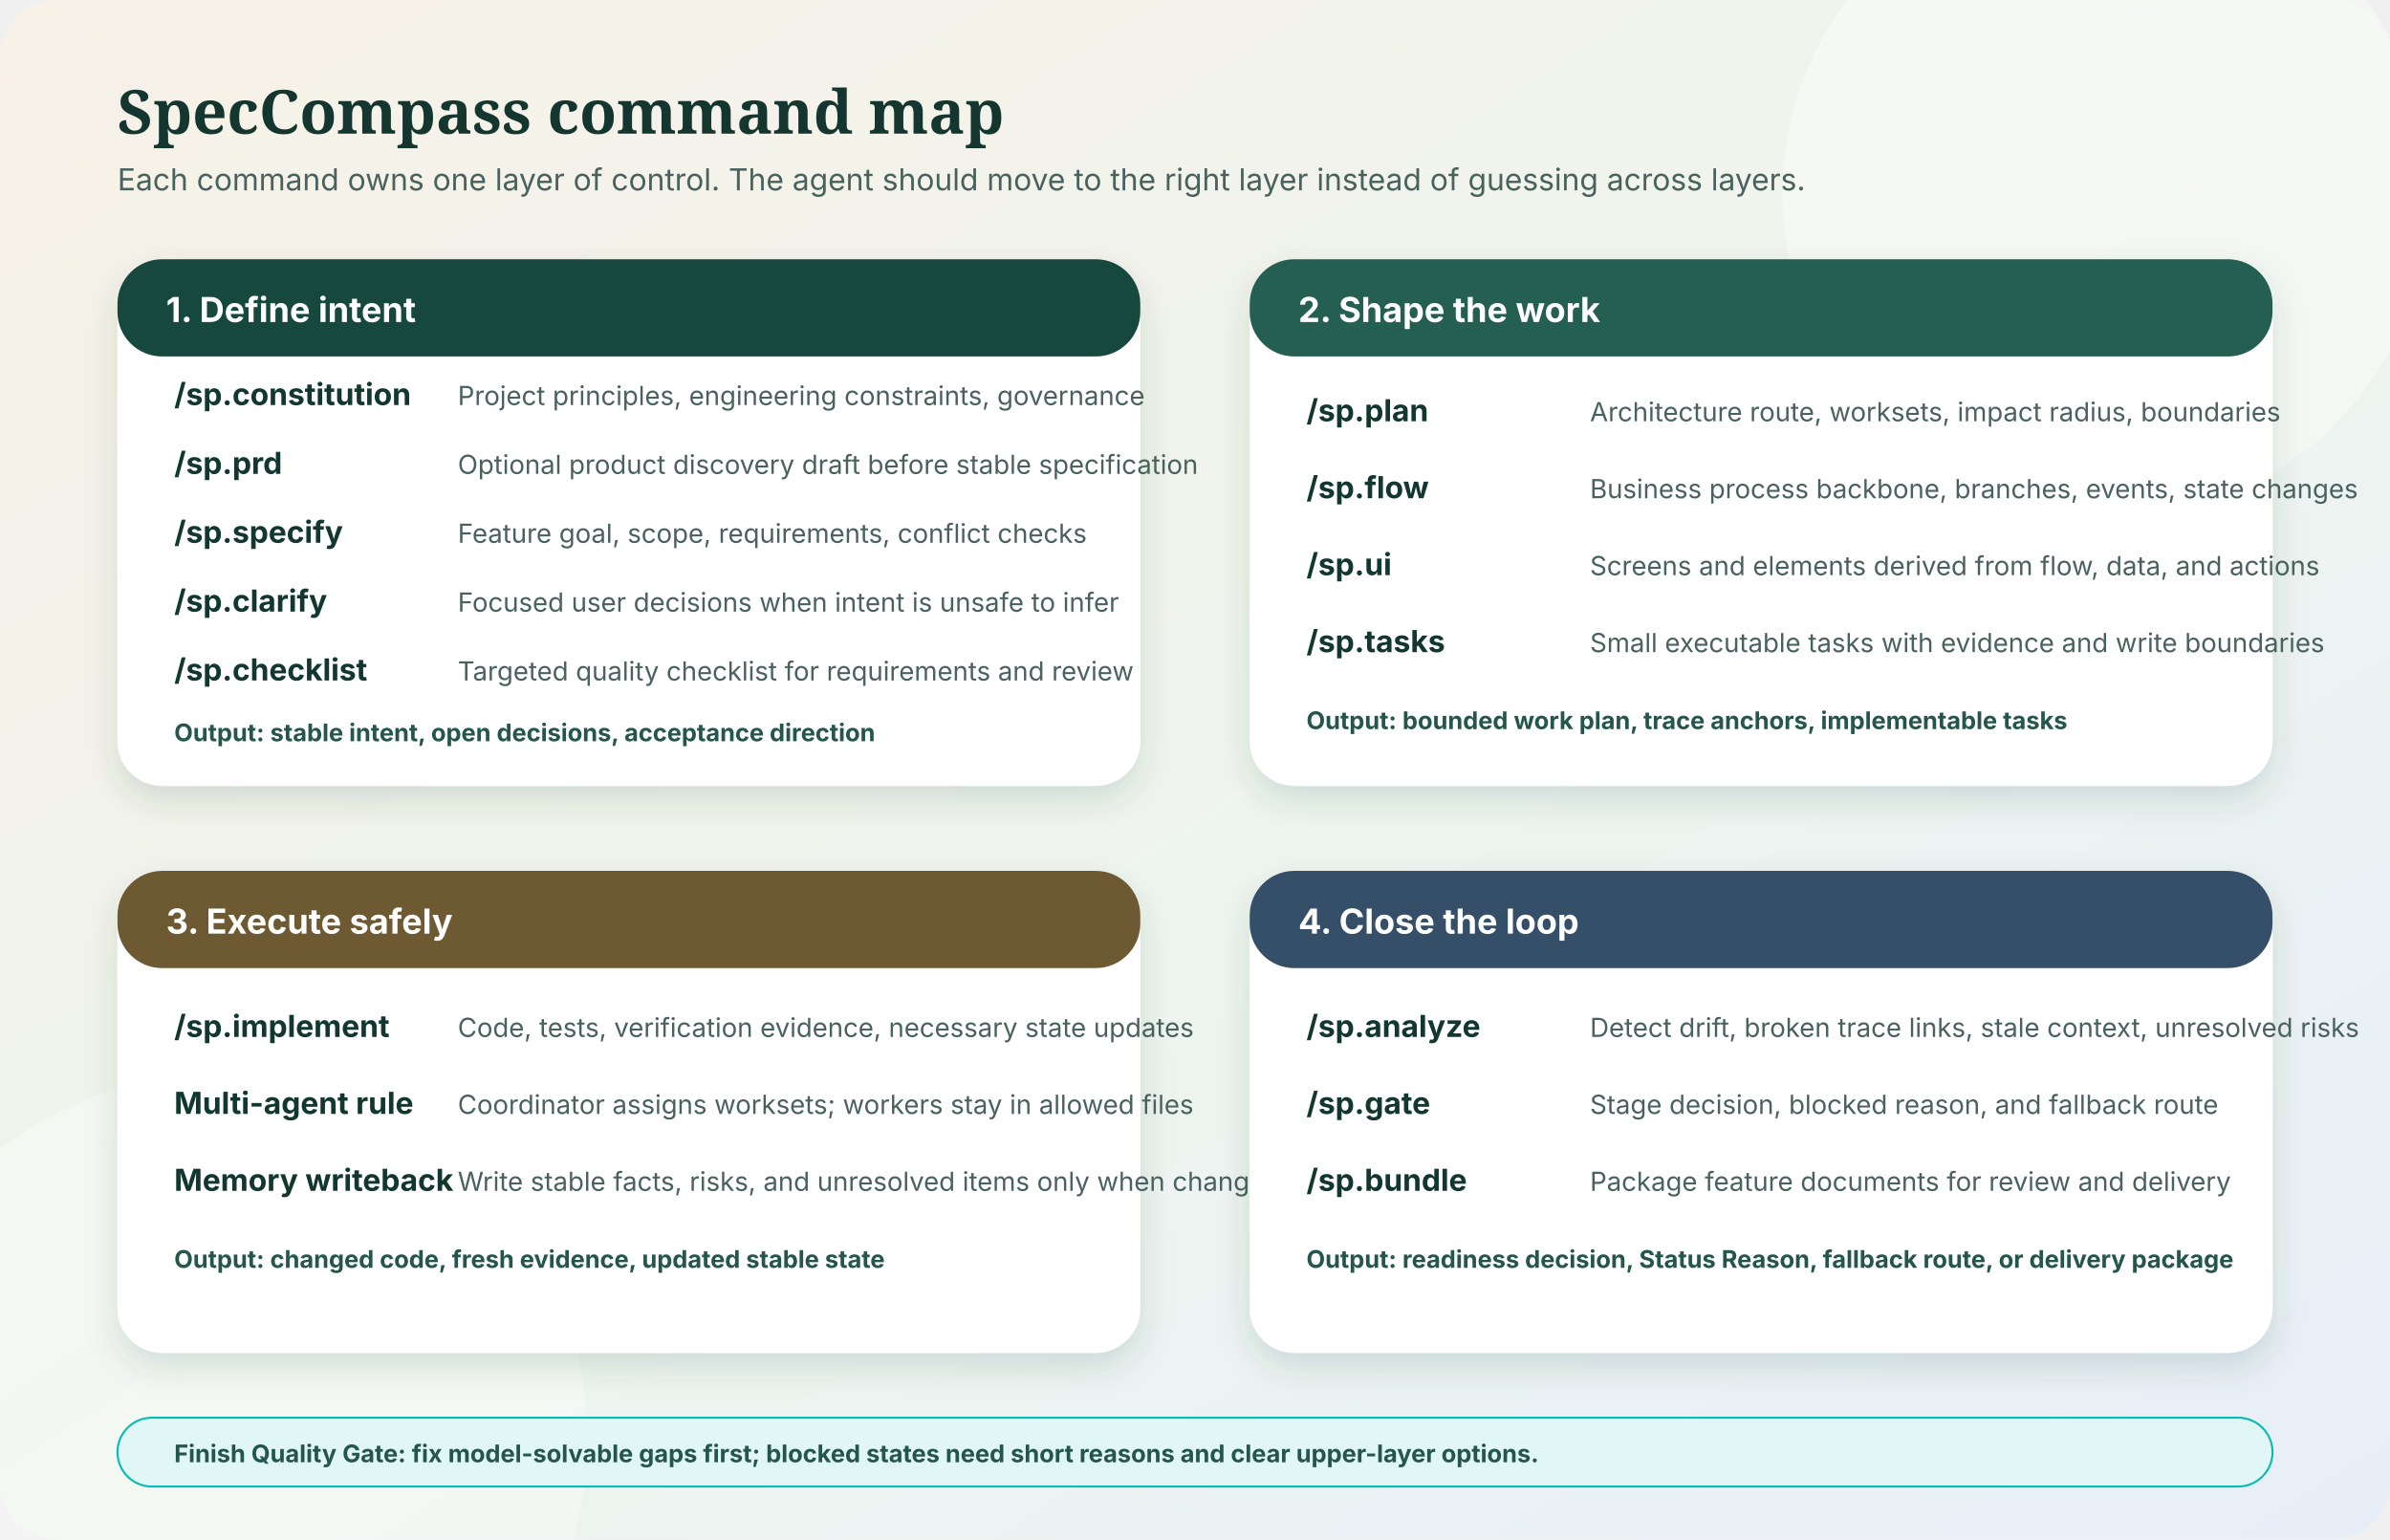
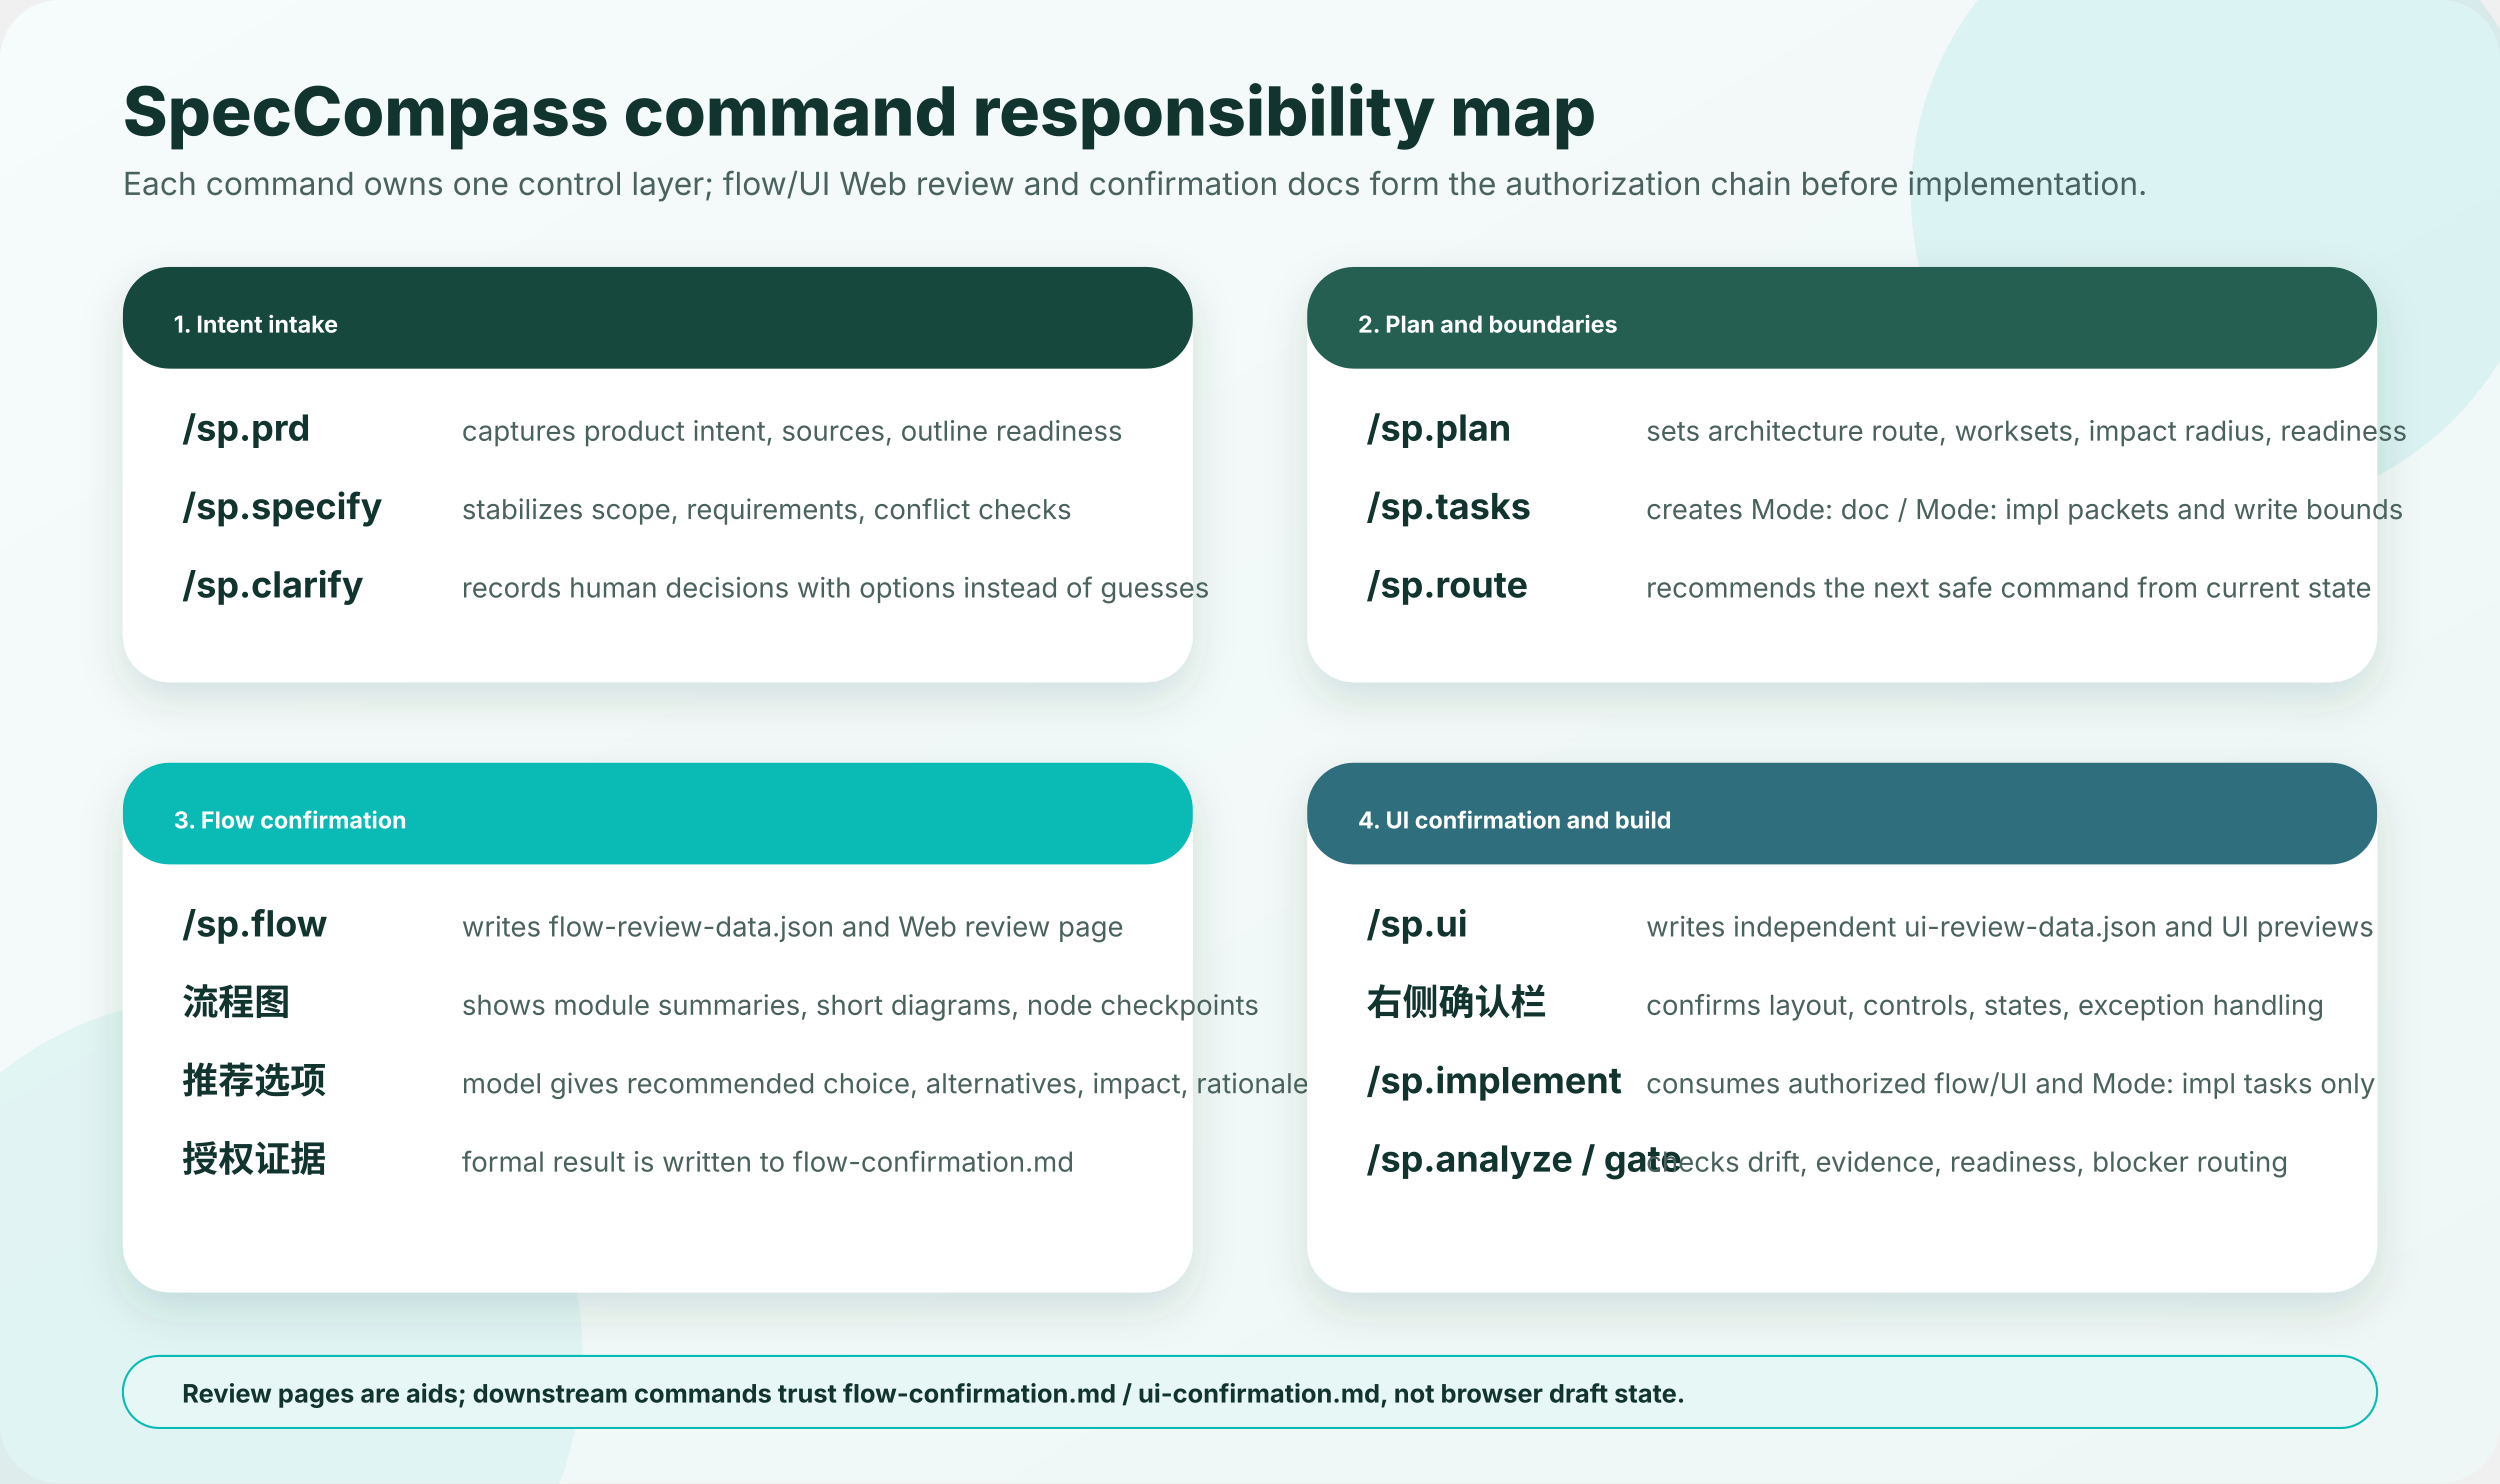
- <svg xmlns="http://www.w3.org/2000/svg" width="1180" height="760" viewBox="0 0 1180 760" role="img" aria-labelledby="title desc">
+ <svg xmlns="http://www.w3.org/2000/svg" width="1180" height="700" viewBox="0 0 1180 700" role="img" aria-labelledby="title desc">
  <defs>
    <linearGradient id="bg" x1="0" y1="0" x2="1" y2="1">
-       <stop offset="0%" stop-color="#f7f1e7" />
-       <stop offset="55%" stop-color="#eef5ef" />
-       <stop offset="100%" stop-color="#e8eef8" />
+       <stop offset="0%" stop-color="#f6fbfb" />
+       <stop offset="100%" stop-color="#eef7f6" />
    </linearGradient>
    <filter id="shadow" x="-10%" y="-20%" width="120%" height="150%">
-       <feDropShadow dx="0" dy="7" stdDeviation="8" flood-color="#213934" flood-opacity="0.14" />
+       <feDropShadow dx="0" dy="8" stdDeviation="10" flood-color="#203b36" flood-opacity="0.14" />
    </filter>
+     <marker id="arrow" markerWidth="12" markerHeight="12" refX="10" refY="6" orient="auto" markerUnits="strokeWidth">
+       <path d="M2,2 L10,6 L2,10 Z" fill="#245f52" />
+     </marker>
    <style>
-       .title { font: 700 30px Georgia, serif; fill: #14362f; }
-       .subtitle { font: 15px ui-sans-serif, system-ui, -apple-system, Segoe UI, sans-serif; fill: #4a625d; }
-       .group { font: 700 17px ui-sans-serif, system-ui, -apple-system, Segoe UI, sans-serif; fill: #ffffff; }
-       .cmd { font: 700 15px ui-sans-serif, system-ui, -apple-system, Segoe UI, sans-serif; fill: #12372f; }
-       .text { font: 13px ui-sans-serif, system-ui, -apple-system, Segoe UI, sans-serif; fill: #4a625d; }
-       .note { font: 700 12px ui-sans-serif, system-ui, -apple-system, Segoe UI, sans-serif; fill: #25564b; }
+       .title { font: 760 32px ui-sans-serif, system-ui, -apple-system, BlinkMacSystemFont, 'Segoe UI', sans-serif; fill: #11342f; letter-spacing: 0; }
+       .subtitle { font: 15px ui-sans-serif, system-ui, -apple-system, BlinkMacSystemFont, 'Segoe UI', sans-serif; fill: #4a625d; letter-spacing: 0; }
+       .card-title { font: 720 17px ui-sans-serif, system-ui, -apple-system, BlinkMacSystemFont, 'Segoe UI', sans-serif; fill: #11342f; letter-spacing: 0; }
+       .card-text { font: 13px ui-sans-serif, system-ui, -apple-system, BlinkMacSystemFont, 'Segoe UI', sans-serif; fill: #4a625d; letter-spacing: 0; }
+       .tag { font: 700 11px ui-sans-serif, system-ui, -apple-system, BlinkMacSystemFont, 'Segoe UI', sans-serif; fill: #fff; letter-spacing: 0; }
+       .small { font: 12px ui-sans-serif, system-ui, -apple-system, BlinkMacSystemFont, 'Segoe UI', sans-serif; fill: #4a625d; letter-spacing: 0; }
+       .note { font: 700 12px ui-sans-serif, system-ui, -apple-system, BlinkMacSystemFont, 'Segoe UI', sans-serif; fill: #11342f; letter-spacing: 0; }
+       .rail-title { font: 700 13px ui-sans-serif, system-ui, -apple-system, BlinkMacSystemFont, 'Segoe UI', sans-serif; fill: #11342f; letter-spacing: 0; }
+       .rail-text { font: 11px ui-sans-serif, system-ui, -apple-system, BlinkMacSystemFont, 'Segoe UI', sans-serif; fill: #4a625d; letter-spacing: 0; }
+       .arrow { stroke: #245f52; stroke-width: 2.5; marker-end: url(#arrow); fill: none; }
+       .dash { stroke: #6d5932; stroke-width: 2.3; stroke-dasharray: 7 7; marker-end: url(#arrow); fill: none; }
    </style>
  </defs>
-   <rect width="1180" height="760" rx="28" fill="url(#bg)" />
-   <circle cx="1040" cy="96" r="160" fill="#fff" opacity="0.35" />
-   <circle cx="110" cy="710" r="180" fill="#fff" opacity="0.28" />
-   <text x="58" y="66" class="title">SpecCompass command map</text>
-   <text x="58" y="94" class="subtitle">Each command owns one layer of control. The agent should move to the right layer instead of guessing across layers.</text>
-   <rect x="58" y="128" width="505" height="260" rx="22" fill="#ffffff" filter="url(#shadow)" />
-   <rect x="58" y="128" width="505" height="48" rx="22" fill="#17483d" />
-   <text x="82" y="159" class="group">1. Define intent</text>
-   <text x="86" y="200" class="cmd">/sp.constitution</text>
-   <text x="226" y="200" class="text">Project principles, engineering constraints, governance</text>
-   <text x="86" y="234" class="cmd">/sp.prd</text>
-   <text x="226" y="234" class="text">Optional product discovery draft before stable specification</text>
-   <text x="86" y="268" class="cmd">/sp.specify</text>
-   <text x="226" y="268" class="text">Feature goal, scope, requirements, conflict checks</text>
-   <text x="86" y="302" class="cmd">/sp.clarify</text>
-   <text x="226" y="302" class="text">Focused user decisions when intent is unsafe to infer</text>
-   <text x="86" y="336" class="cmd">/sp.checklist</text>
-   <text x="226" y="336" class="text">Targeted quality checklist for requirements and review</text>
-   <text x="86" y="366" class="note">Output: stable intent, open decisions, acceptance direction</text>
-   <rect x="617" y="128" width="505" height="260" rx="22" fill="#ffffff" filter="url(#shadow)" />
-   <rect x="617" y="128" width="505" height="48" rx="22" fill="#245f52" />
-   <text x="641" y="159" class="group">2. Shape the work</text>
-   <text x="645" y="208" class="cmd">/sp.plan</text>
-   <text x="785" y="208" class="text">Architecture route, worksets, impact radius, boundaries</text>
-   <text x="645" y="246" class="cmd">/sp.flow</text>
-   <text x="785" y="246" class="text">Business process backbone, branches, events, state changes</text>
-   <text x="645" y="284" class="cmd">/sp.ui</text>
-   <text x="785" y="284" class="text">Screens and elements derived from flow, data, and actions</text>
-   <text x="645" y="322" class="cmd">/sp.tasks</text>
-   <text x="785" y="322" class="text">Small executable tasks with evidence and write boundaries</text>
-   <text x="645" y="360" class="note">Output: bounded work plan, trace anchors, implementable tasks</text>
-   <rect x="58" y="430" width="505" height="238" rx="22" fill="#ffffff" filter="url(#shadow)" />
-   <rect x="58" y="430" width="505" height="48" rx="22" fill="#6d5932" />
-   <text x="82" y="461" class="group">3. Execute safely</text>
-   <text x="86" y="512" class="cmd">/sp.implement</text>
-   <text x="226" y="512" class="text">Code, tests, verification evidence, necessary state updates</text>
-   <text x="86" y="550" class="cmd">Multi-agent rule</text>
-   <text x="226" y="550" class="text">Coordinator assigns worksets; workers stay in allowed files</text>
-   <text x="86" y="588" class="cmd">Memory writeback</text>
-   <text x="226" y="588" class="text">Write stable facts, risks, and unresolved items only when changed</text>
-   <text x="86" y="626" class="note">Output: changed code, fresh evidence, updated stable state</text>
-   <rect x="617" y="430" width="505" height="238" rx="22" fill="#ffffff" filter="url(#shadow)" />
-   <rect x="617" y="430" width="505" height="48" rx="22" fill="#344f67" />
-   <text x="641" y="461" class="group">4. Close the loop</text>
-   <text x="645" y="512" class="cmd">/sp.analyze</text>
-   <text x="785" y="512" class="text">Detect drift, broken trace links, stale context, unresolved risks</text>
-   <text x="645" y="550" class="cmd">/sp.gate</text>
-   <text x="785" y="550" class="text">Stage decision, blocked reason, and fallback route</text>
-   <text x="645" y="588" class="cmd">/sp.bundle</text>
-   <text x="785" y="588" class="text">Package feature documents for review and delivery</text>
-   <text x="645" y="626" class="note">Output: readiness decision, Status Reason, fallback route, or delivery package</text>
-   <rect x="58" y="700" width="1064" height="34" rx="17" fill="#e0f7f5" stroke="#0ABAB5" />
-   <text x="86" y="722" class="note">Finish Quality Gate: fix model-solvable gaps first; blocked states need short reasons and clear upper-layer options.</text>
+   <rect width="1180" height="700" rx="28" fill="url(#bg)" />
+   <circle cx="1052" cy="92" r="150" fill="#0ABAB5" opacity="0.10" />
+   <circle cx="105" cy="640" r="170" fill="#0ABAB5" opacity="0.08" />
+   <text x="58" y="64" class="title">SpecCompass command responsibility map</text>
+   <text x="58" y="92" class="subtitle">Each command owns one control layer; flow/UI Web review and confirmation docs form the authorization chain before implementation.</text>
+   <rect x="58" y="126" width="505" height="196" rx="22" fill="#fff" filter="url(#shadow)" />
+   <rect x="58" y="126" width="505" height="48" rx="22" fill="#17483d" />
+   <text x="82" y="157" class="tag">1. Intent intake</text>
+   <text x="86" y="208" class="card-title">/sp.prd</text>
+   <text x="218" y="208" class="card-text">captures product intent, sources, outline readiness</text>
+   <text x="86" y="245" class="card-title">/sp.specify</text>
+   <text x="218" y="245" class="card-text">stabilizes scope, requirements, conflict checks</text>
+   <text x="86" y="282" class="card-title">/sp.clarify</text>
+   <text x="218" y="282" class="card-text">records human decisions with options instead of guesses</text>
+   <rect x="617" y="126" width="505" height="196" rx="22" fill="#fff" filter="url(#shadow)" />
+   <rect x="617" y="126" width="505" height="48" rx="22" fill="#245f52" />
+   <text x="641" y="157" class="tag">2. Plan and boundaries</text>
+   <text x="645" y="208" class="card-title">/sp.plan</text>
+   <text x="777" y="208" class="card-text">sets architecture route, worksets, impact radius, readiness</text>
+   <text x="645" y="245" class="card-title">/sp.tasks</text>
+   <text x="777" y="245" class="card-text">creates Mode: doc / Mode: impl packets and write bounds</text>
+   <text x="645" y="282" class="card-title">/sp.route</text>
+   <text x="777" y="282" class="card-text">recommends the next safe command from current state</text>
+   <rect x="58" y="360" width="505" height="250" rx="22" fill="#fff" filter="url(#shadow)" />
+   <rect x="58" y="360" width="505" height="48" rx="22" fill="#0ABAB5" />
+   <text x="82" y="391" class="tag">3. Flow confirmation</text>
+   <text x="86" y="442" class="card-title">/sp.flow</text>
+   <text x="218" y="442" class="card-text">writes flow-review-data.json and Web review page</text>
+   <text x="86" y="479" class="card-title">流程图</text>
+   <text x="218" y="479" class="card-text">shows module summaries, short diagrams, node checkpoints</text>
+   <text x="86" y="516" class="card-title">推荐选项</text>
+   <text x="218" y="516" class="card-text">model gives recommended choice, alternatives, impact, rationale</text>
+   <text x="86" y="553" class="card-title">授权证据</text>
+   <text x="218" y="553" class="card-text">formal result is written to flow-confirmation.md</text>
+   <rect x="617" y="360" width="505" height="250" rx="22" fill="#fff" filter="url(#shadow)" />
+   <rect x="617" y="360" width="505" height="48" rx="22" fill="#2f6e7c" />
+   <text x="641" y="391" class="tag">4. UI confirmation and build</text>
+   <text x="645" y="442" class="card-title">/sp.ui</text>
+   <text x="777" y="442" class="card-text">writes independent ui-review-data.json and UI previews</text>
+   <text x="645" y="479" class="card-title">右侧确认栏</text>
+   <text x="777" y="479" class="card-text">confirms layout, controls, states, exception handling</text>
+   <text x="645" y="516" class="card-title">/sp.implement</text>
+   <text x="777" y="516" class="card-text">consumes authorized flow/UI and Mode: impl tasks only</text>
+   <text x="645" y="553" class="card-title">/sp.analyze / gate</text>
+   <text x="777" y="553" class="card-text">checks drift, evidence, readiness, blocker routing</text>
+   <rect x="58" y="640" width="1064" height="34" rx="17" fill="#e6f7f5" stroke="#0ABAB5" />
+   <text x="86" y="662" class="note">Review pages are aids; downstream commands trust flow-confirmation.md / ui-confirmation.md, not browser draft state.</text>
</svg>
